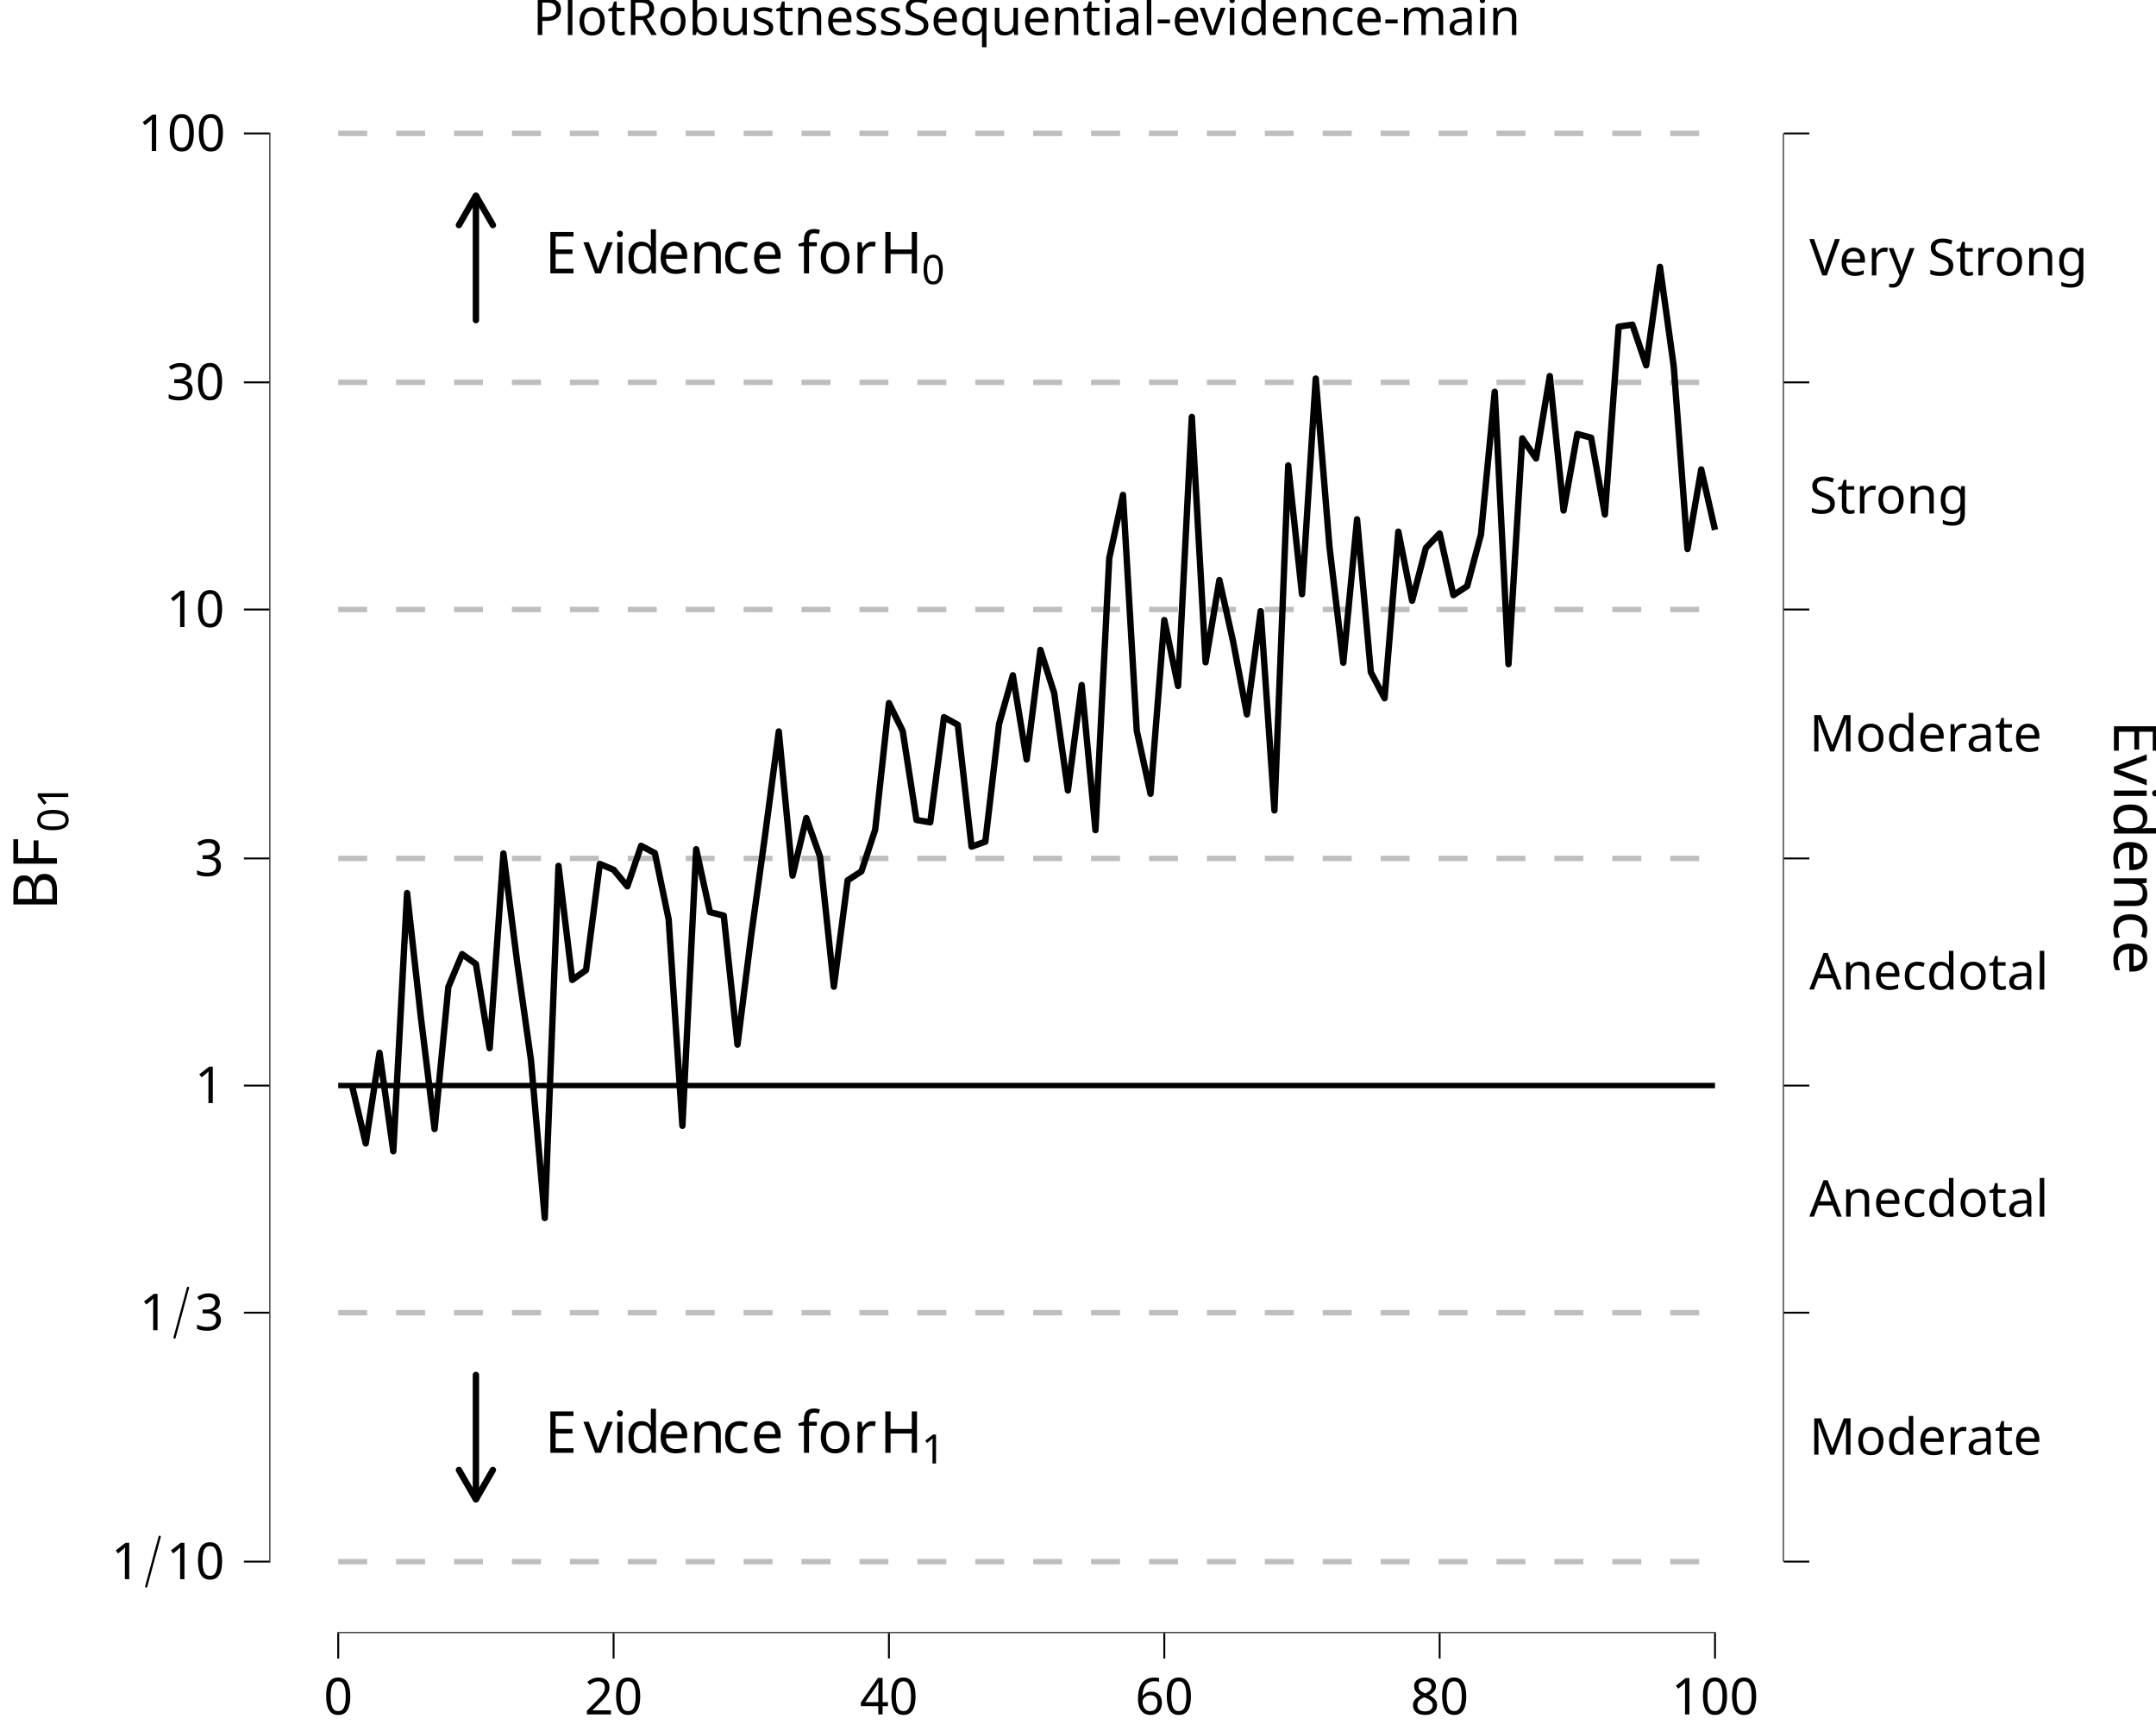
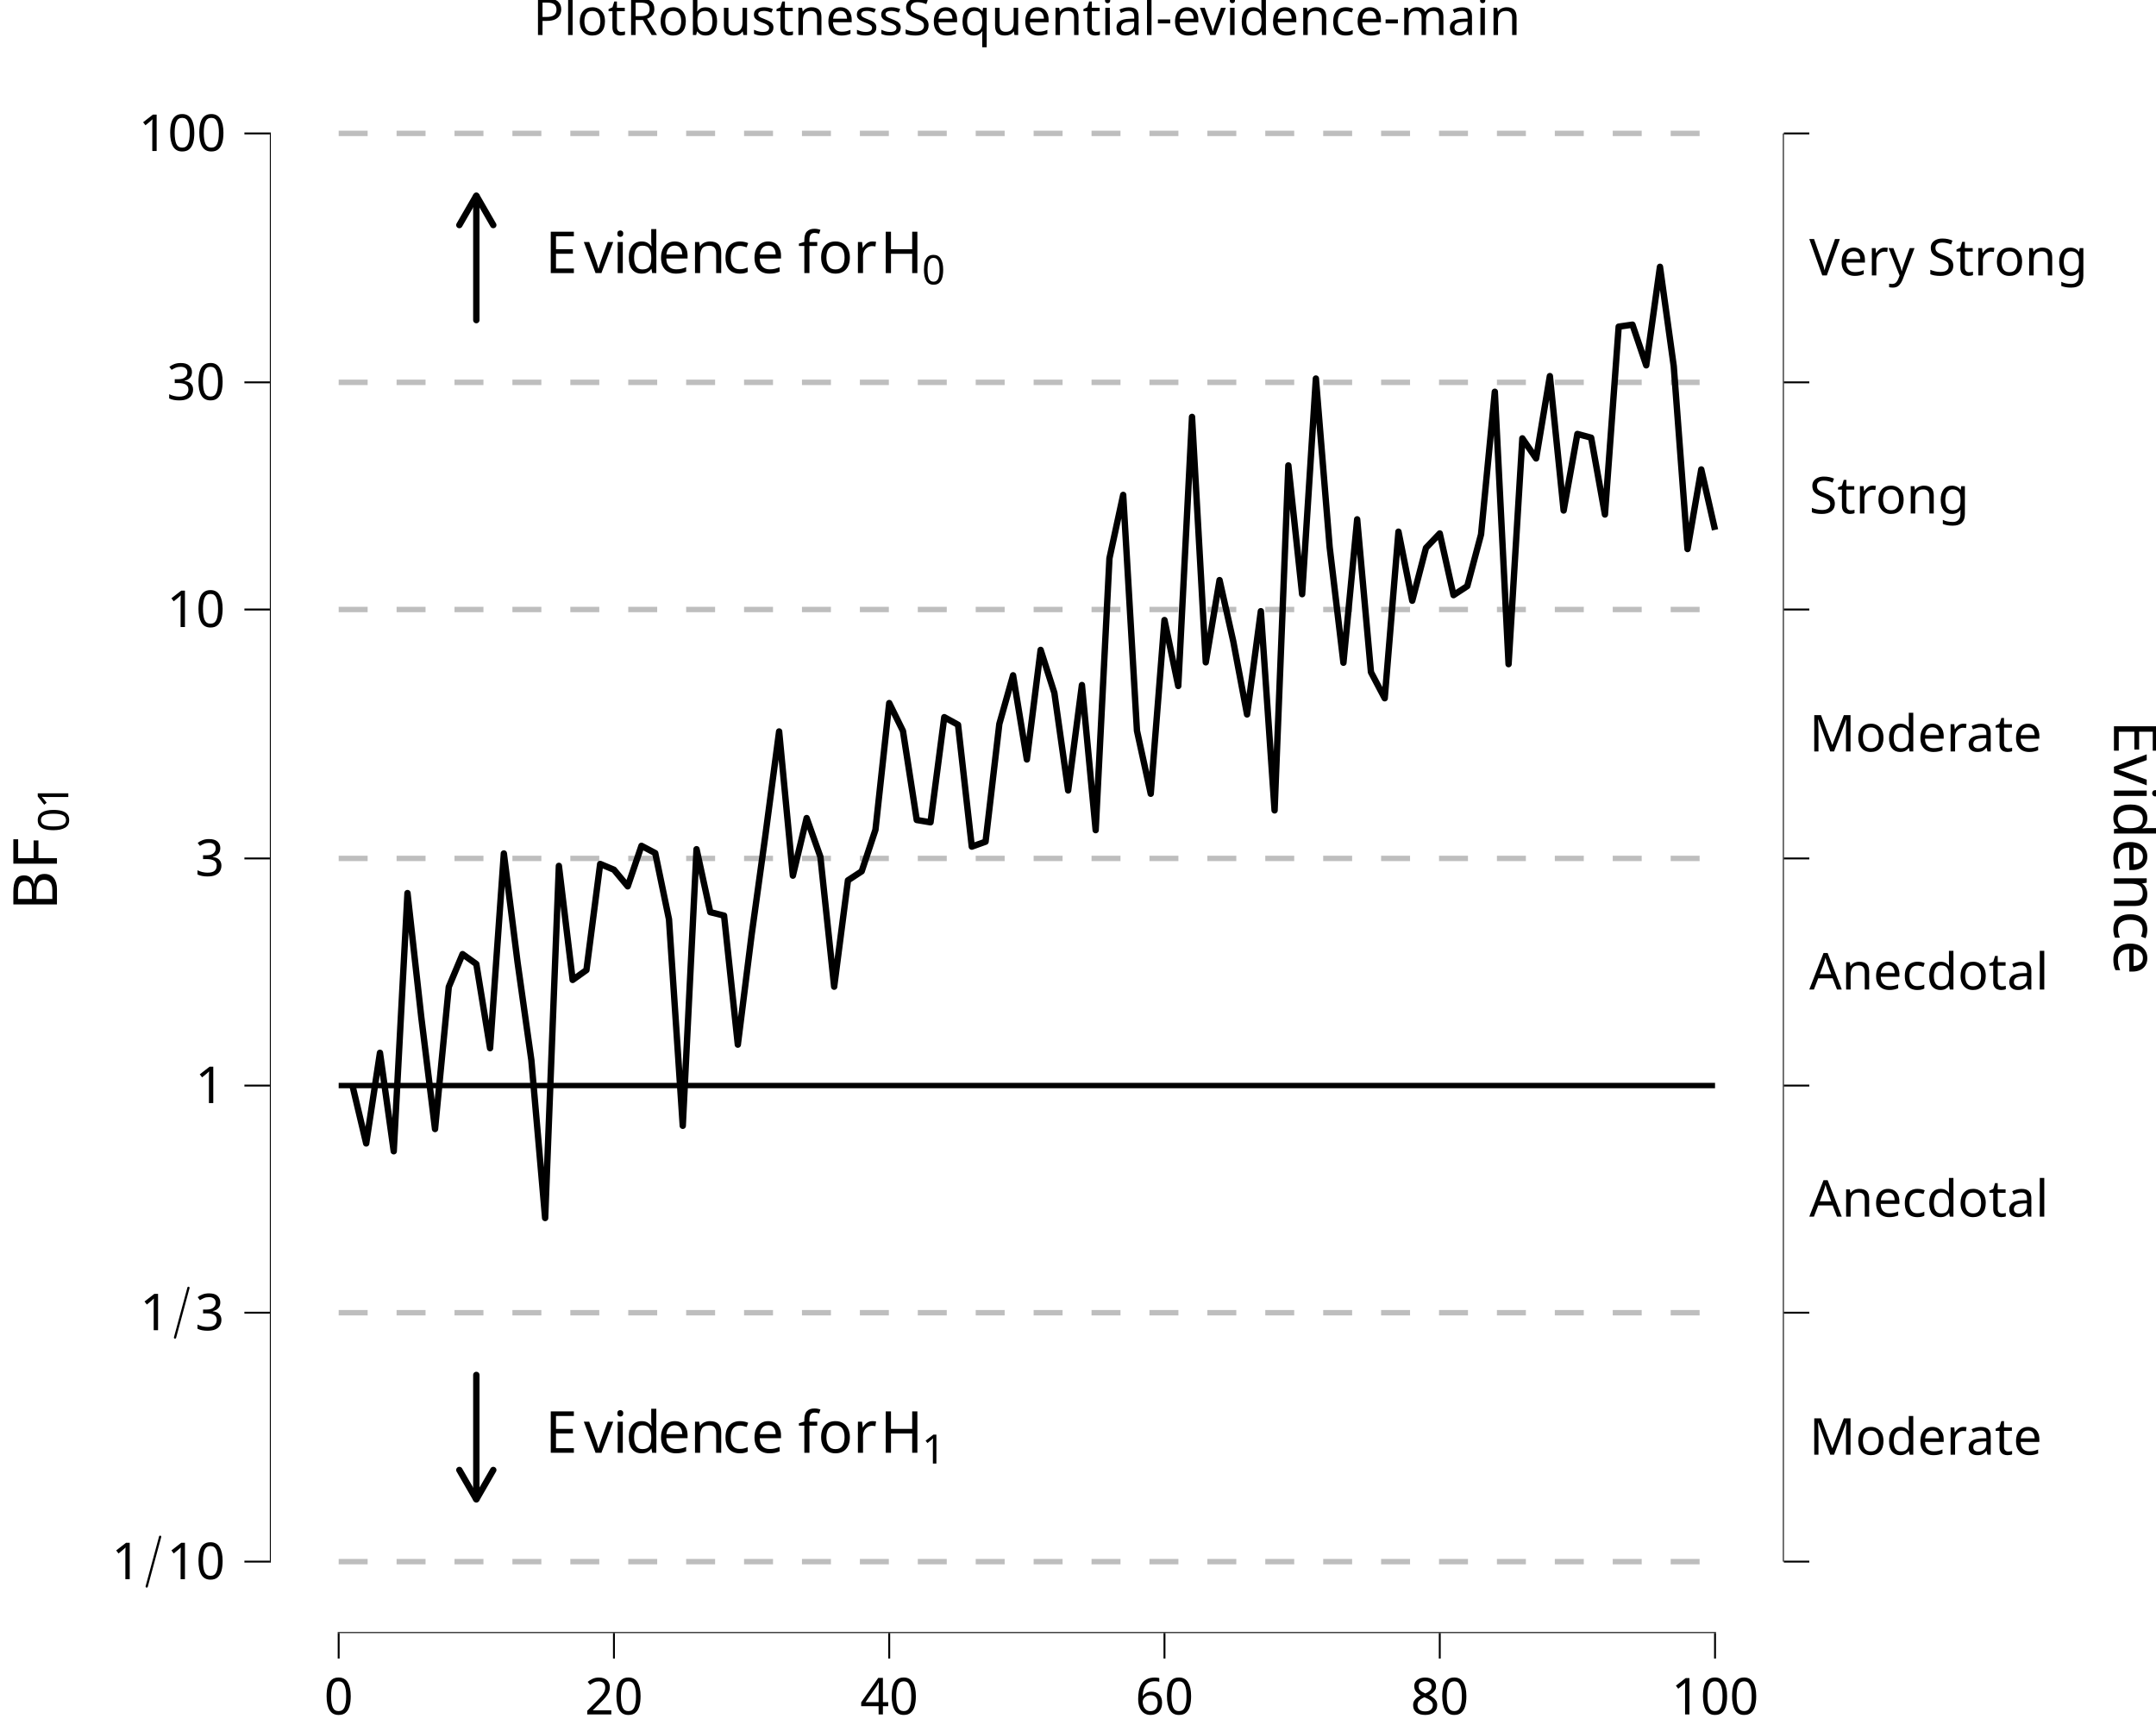
<svg xmlns="http://www.w3.org/2000/svg" class="svglite" data-engine-version="2.0" width="720.00pt" height="576.00pt" viewBox="0 0 720.00 576.00">
  <defs>
    <style type="text/css">
    .svglite line, .svglite polyline, .svglite polygon, .svglite path, .svglite rect, .svglite circle {
      fill: none;
      stroke: #000000;
      stroke-linecap: round;
      stroke-linejoin: round;
      stroke-miterlimit: 10.00;
    }
  </style>
  </defs>
  <rect width="100%" height="100%" style="stroke: none; fill: #FFFFFF;" />
  <defs>
    <clipPath id="cpMC4wMHw3MjAuMDB8MC4wMHw1NzYuMDA=">
      <rect x="0.00" y="0.00" width="720.00" height="576.00" />
    </clipPath>
  </defs>
  <g clip-path="url(#cpMC4wMHw3MjAuMDB8MC4wMHw1NzYuMDA=)">
-     <rect x="-0" y="0.00" width="720.00" height="576.00" style="stroke-width: 10.67; stroke: none;" />
+     <rect x="0.00" y="0.00" width="720.00" height="576.00" style="stroke-width: 10.67; stroke: none;" />
  </g>
  <defs>
-     <clipPath id="cpODkuOTZ8NTk1LjcyfDIwLjcxfDU0NS4yOQ==">
-       <rect x="89.96" y="20.71" width="505.76" height="524.59" />
+     <clipPath id="cpOTAuMTJ8NTk1LjcyfDIwLjcxfDU0NS4yOQ==">
+       <rect x="90.12" y="20.71" width="505.60" height="524.59" />
    </clipPath>
  </defs>
-   <g clip-path="url(#cpODkuOTZ8NTk1LjcyfDIwLjcxfDU0NS4yOQ==)">
-     <rect x="89.96" y="20.71" width="505.76" height="524.59" style="stroke-width: 10.67; stroke: none;" />
-     <line x1="112.95" y1="521.45" x2="572.73" y2="521.45" style="stroke-width: 1.81; stroke: #BEBEBE; stroke-dasharray: 9.67,9.67; stroke-linecap: butt;" />
-     <line x1="112.95" y1="438.33" x2="572.73" y2="438.33" style="stroke-width: 1.81; stroke: #BEBEBE; stroke-dasharray: 9.67,9.67; stroke-linecap: butt;" />
-     <line x1="112.95" y1="362.48" x2="572.73" y2="362.48" style="stroke-width: 1.81; stroke-linecap: butt;" />
-     <line x1="112.95" y1="286.64" x2="572.73" y2="286.64" style="stroke-width: 1.81; stroke: #BEBEBE; stroke-dasharray: 9.67,9.67; stroke-linecap: butt;" />
-     <line x1="112.95" y1="203.52" x2="572.73" y2="203.52" style="stroke-width: 1.81; stroke: #BEBEBE; stroke-dasharray: 9.67,9.67; stroke-linecap: butt;" />
-     <line x1="112.95" y1="127.67" x2="572.73" y2="127.67" style="stroke-width: 1.81; stroke: #BEBEBE; stroke-dasharray: 9.67,9.67; stroke-linecap: butt;" />
-     <line x1="112.95" y1="44.55" x2="572.73" y2="44.55" style="stroke-width: 1.81; stroke: #BEBEBE; stroke-dasharray: 9.67,9.67; stroke-linecap: butt;" />
-     <polyline points="117.55,362.48 122.14,381.81 126.74,351.54 131.34,384.42 135.94,298.21 140.54,339.60 145.13,377.00 149.73,329.55 154.33,318.59 158.93,321.90 163.52,350.01 168.12,284.98 172.72,321.41 177.32,354.01 181.92,406.71 186.51,289.13 191.11,327.21 195.71,323.92 200.31,288.48 204.91,290.41 209.50,295.96 214.10,282.43 218.70,284.86 223.30,306.98 227.89,375.92 232.49,283.56 237.09,304.59 241.69,305.73 246.29,348.82 250.88,312.25 255.48,279.02 260.08,244.24 264.68,292.39 269.27,273.16 273.87,286.10 278.47,329.47 283.07,293.96 287.67,290.95 292.26,277.08 296.86,234.76 301.46,244.09 306.06,273.81 310.66,274.58 315.25,239.47 319.85,242.01 324.45,282.70 329.05,281.05 333.64,241.74 338.24,225.49 342.84,253.60 347.44,217.01 352.04,231.38 356.63,263.94 361.23,228.74 365.83,277.20 370.43,186.45 375.02,165.25 379.62,243.99 384.22,265.05 388.82,207.04 393.42,229.07 398.01,139.21 402.61,221.16 407.21,193.70 411.81,214.24 416.41,238.56 421.00,204.08 425.60,270.60 430.20,155.41 434.80,198.41 439.39,126.40 443.99,182.68 448.59,221.30 453.19,173.41 457.79,224.43 462.38,233.16 466.98,177.53 471.58,200.59 476.18,182.95 480.77,178.12 485.37,198.73 489.97,195.71 494.57,178.45 499.17,130.81 503.76,221.77 508.36,146.37 512.96,153.08 517.56,125.58 522.16,170.47 526.75,144.90 531.35,146.15 535.95,171.80 540.55,109.07 545.14,108.41 549.74,121.99 554.34,89.09 558.94,122.28 563.54,183.33 568.13,156.75 572.73,176.93 " style="stroke-width: 2.13; stroke-linecap: butt;" />
-     <line x1="158.93" y1="459.11" x2="158.93" y2="500.67" style="stroke-width: 2.13; stroke-linejoin: bevel;" />
-     <polyline points="153.26,490.85 158.93,500.67 164.60,490.85 " style="stroke-width: 2.13; stroke-linejoin: bevel;" />
-     <line x1="158.93" y1="106.89" x2="158.93" y2="65.33" style="stroke-width: 2.13; stroke-linejoin: bevel;" />
-     <polyline points="164.60,75.15 158.93,65.33 153.26,75.15 " style="stroke-width: 2.13; stroke-linejoin: bevel;" />
-     <text x="181.92" y="485.11" style="font-size: 19.35px; font-family: sans;" textLength="12.91px" lengthAdjust="spacingAndGlyphs">E</text>
-     <text x="194.83" y="485.11" style="font-size: 19.35px; font-family: sans;" textLength="9.68px" lengthAdjust="spacingAndGlyphs">v</text>
-     <text x="204.51" y="485.11" style="font-size: 19.35px; font-family: sans;" textLength="4.30px" lengthAdjust="spacingAndGlyphs">i</text>
-     <text x="208.80" y="485.11" style="font-size: 19.35px; font-family: sans;" textLength="10.76px" lengthAdjust="spacingAndGlyphs">d</text>
-     <text x="219.56" y="485.11" style="font-size: 19.35px; font-family: sans;" textLength="10.76px" lengthAdjust="spacingAndGlyphs">e</text>
-     <text x="230.32" y="485.11" style="font-size: 19.35px; font-family: sans;" textLength="10.76px" lengthAdjust="spacingAndGlyphs">n</text>
-     <text x="241.09" y="485.11" style="font-size: 19.35px; font-family: sans;" textLength="9.68px" lengthAdjust="spacingAndGlyphs">c</text>
-     <text x="250.77" y="485.11" style="font-size: 19.35px; font-family: sans;" textLength="10.76px" lengthAdjust="spacingAndGlyphs">e</text>
-     <text x="261.53" y="485.11" style="font-size: 19.35px; font-family: sans;" textLength="4.84px" lengthAdjust="spacingAndGlyphs"> </text>
-     <text x="266.37" y="485.11" style="font-size: 19.35px; font-family: sans;" textLength="22.58px" lengthAdjust="spacingAndGlyphs">for</text>
-     <text x="288.95" y="485.11" style="font-size: 19.35px; font-family: sans;" textLength="4.84px" lengthAdjust="spacingAndGlyphs"> </text>
-     <text x="293.79" y="485.11" style="font-size: 19.35px; font-family: sans;" textLength="13.98px" lengthAdjust="spacingAndGlyphs">H</text>
-     <text x="307.77" y="488.69" style="font-size: 13.54px; font-family: sans;" textLength="7.53px" lengthAdjust="spacingAndGlyphs">1</text>
-     <text x="181.92" y="91.27" style="font-size: 19.35px; font-family: sans;" textLength="12.91px" lengthAdjust="spacingAndGlyphs">E</text>
-     <text x="194.83" y="91.27" style="font-size: 19.35px; font-family: sans;" textLength="9.68px" lengthAdjust="spacingAndGlyphs">v</text>
-     <text x="204.51" y="91.27" style="font-size: 19.35px; font-family: sans;" textLength="4.30px" lengthAdjust="spacingAndGlyphs">i</text>
-     <text x="208.80" y="91.27" style="font-size: 19.35px; font-family: sans;" textLength="10.76px" lengthAdjust="spacingAndGlyphs">d</text>
-     <text x="219.56" y="91.27" style="font-size: 19.35px; font-family: sans;" textLength="10.76px" lengthAdjust="spacingAndGlyphs">e</text>
-     <text x="230.32" y="91.27" style="font-size: 19.35px; font-family: sans;" textLength="10.76px" lengthAdjust="spacingAndGlyphs">n</text>
-     <text x="241.09" y="91.27" style="font-size: 19.35px; font-family: sans;" textLength="9.68px" lengthAdjust="spacingAndGlyphs">c</text>
-     <text x="250.77" y="91.27" style="font-size: 19.35px; font-family: sans;" textLength="10.76px" lengthAdjust="spacingAndGlyphs">e</text>
-     <text x="261.53" y="91.27" style="font-size: 19.35px; font-family: sans;" textLength="4.84px" lengthAdjust="spacingAndGlyphs"> </text>
-     <text x="266.37" y="91.27" style="font-size: 19.35px; font-family: sans;" textLength="22.58px" lengthAdjust="spacingAndGlyphs">for</text>
-     <text x="288.95" y="91.27" style="font-size: 19.35px; font-family: sans;" textLength="4.84px" lengthAdjust="spacingAndGlyphs"> </text>
-     <text x="293.79" y="91.27" style="font-size: 19.35px; font-family: sans;" textLength="13.98px" lengthAdjust="spacingAndGlyphs">H</text>
-     <text x="307.77" y="94.85" style="font-size: 13.54px; font-family: sans;" textLength="7.53px" lengthAdjust="spacingAndGlyphs">0</text>
-     <line x1="112.63" y1="545.29" x2="573.05" y2="545.29" style="stroke-width: 0.64; stroke-linecap: butt;" />
-     <line x1="89.96" y1="521.77" x2="89.96" y2="44.23" style="stroke-width: 0.64; stroke-linecap: butt;" />
+   <g clip-path="url(#cpOTAuMTJ8NTk1LjcyfDIwLjcxfDU0NS4yOQ==)">
+     <rect x="90.12" y="20.71" width="505.60" height="524.59" style="stroke-width: 10.67; stroke: none;" />
+     <line x1="113.10" y1="521.45" x2="572.74" y2="521.45" style="stroke-width: 1.81; stroke: #BEBEBE; stroke-dasharray: 9.67,9.67; stroke-linecap: butt;" />
+     <line x1="113.10" y1="438.33" x2="572.74" y2="438.33" style="stroke-width: 1.81; stroke: #BEBEBE; stroke-dasharray: 9.67,9.67; stroke-linecap: butt;" />
+     <line x1="113.10" y1="362.48" x2="572.74" y2="362.48" style="stroke-width: 1.81; stroke-linecap: butt;" />
+     <line x1="113.10" y1="286.64" x2="572.74" y2="286.64" style="stroke-width: 1.81; stroke: #BEBEBE; stroke-dasharray: 9.67,9.67; stroke-linecap: butt;" />
+     <line x1="113.10" y1="203.52" x2="572.74" y2="203.52" style="stroke-width: 1.81; stroke: #BEBEBE; stroke-dasharray: 9.67,9.67; stroke-linecap: butt;" />
+     <line x1="113.10" y1="127.67" x2="572.74" y2="127.67" style="stroke-width: 1.81; stroke: #BEBEBE; stroke-dasharray: 9.67,9.67; stroke-linecap: butt;" />
+     <line x1="113.10" y1="44.55" x2="572.74" y2="44.55" style="stroke-width: 1.81; stroke: #BEBEBE; stroke-dasharray: 9.67,9.67; stroke-linecap: butt;" />
+     <polyline points="117.70,362.48 122.29,381.81 126.89,351.54 131.49,384.42 136.08,298.21 140.68,339.60 145.28,377.00 149.87,329.55 154.47,318.59 159.07,321.90 163.66,350.01 168.26,284.98 172.85,321.41 177.45,354.01 182.05,406.71 186.64,289.13 191.24,327.21 195.84,323.92 200.43,288.48 205.03,290.41 209.63,295.96 214.22,282.43 218.82,284.86 223.41,306.98 228.01,375.92 232.61,283.56 237.20,304.59 241.80,305.73 246.40,348.82 250.99,312.25 255.59,279.02 260.19,244.24 264.78,292.39 269.38,273.16 273.97,286.10 278.57,329.47 283.17,293.96 287.76,290.95 292.36,277.08 296.96,234.76 301.55,244.09 306.15,273.81 310.75,274.58 315.34,239.47 319.94,242.01 324.53,282.70 329.13,281.05 333.73,241.74 338.32,225.49 342.92,253.60 347.52,217.01 352.11,231.38 356.71,263.94 361.31,228.74 365.90,277.20 370.50,186.45 375.09,165.25 379.69,243.99 384.29,265.05 388.88,207.04 393.48,229.07 398.08,139.21 402.67,221.16 407.27,193.70 411.87,214.24 416.46,238.56 421.06,204.08 425.65,270.60 430.25,155.41 434.85,198.41 439.44,126.40 444.04,182.68 448.64,221.30 453.23,173.41 457.83,224.43 462.43,233.16 467.02,177.53 471.62,200.59 476.21,182.95 480.81,178.12 485.41,198.73 490.00,195.71 494.60,178.45 499.20,130.81 503.79,221.77 508.39,146.37 512.99,153.08 517.58,125.58 522.18,170.47 526.77,144.90 531.37,146.15 535.97,171.80 540.56,109.07 545.16,108.41 549.76,121.99 554.35,89.09 558.95,122.28 563.55,183.33 568.14,156.75 572.74,176.93 " style="stroke-width: 2.13; stroke-linecap: butt;" />
+     <line x1="159.07" y1="459.11" x2="159.07" y2="500.67" style="stroke-width: 2.13; stroke-linejoin: bevel;" />
+     <polyline points="153.40,490.85 159.07,500.67 164.73,490.85 " style="stroke-width: 2.13; stroke-linejoin: bevel;" />
+     <line x1="159.07" y1="106.89" x2="159.07" y2="65.33" style="stroke-width: 2.13; stroke-linejoin: bevel;" />
+     <polyline points="164.73,75.15 159.07,65.33 153.40,75.15 " style="stroke-width: 2.13; stroke-linejoin: bevel;" />
+     <text x="182.05" y="485.10" style="font-size: 19.35px; font-family: sans;" textLength="12.91px" lengthAdjust="spacingAndGlyphs">E</text>
+     <text x="194.96" y="485.10" style="font-size: 19.35px; font-family: sans;" textLength="9.68px" lengthAdjust="spacingAndGlyphs">v</text>
+     <text x="204.64" y="485.10" style="font-size: 19.35px; font-family: sans;" textLength="4.30px" lengthAdjust="spacingAndGlyphs">i</text>
+     <text x="208.93" y="485.10" style="font-size: 19.35px; font-family: sans;" textLength="10.76px" lengthAdjust="spacingAndGlyphs">d</text>
+     <text x="219.69" y="485.10" style="font-size: 19.35px; font-family: sans;" textLength="10.76px" lengthAdjust="spacingAndGlyphs">e</text>
+     <text x="230.46" y="485.10" style="font-size: 19.35px; font-family: sans;" textLength="10.76px" lengthAdjust="spacingAndGlyphs">n</text>
+     <text x="241.22" y="485.10" style="font-size: 19.35px; font-family: sans;" textLength="9.68px" lengthAdjust="spacingAndGlyphs">c</text>
+     <text x="250.90" y="485.10" style="font-size: 19.35px; font-family: sans;" textLength="10.76px" lengthAdjust="spacingAndGlyphs">e</text>
+     <text x="261.66" y="485.10" style="font-size: 19.35px; font-family: sans;" textLength="4.84px" lengthAdjust="spacingAndGlyphs"> </text>
+     <text x="266.50" y="485.10" style="font-size: 19.35px; font-family: sans;" textLength="22.58px" lengthAdjust="spacingAndGlyphs">for</text>
+     <text x="289.08" y="485.10" style="font-size: 19.35px; font-family: sans;" textLength="4.84px" lengthAdjust="spacingAndGlyphs"> </text>
+     <text x="293.92" y="485.10" style="font-size: 19.35px; font-family: sans;" textLength="13.98px" lengthAdjust="spacingAndGlyphs">H</text>
+     <text x="307.90" y="488.70" style="font-size: 13.54px; font-family: sans;" textLength="7.53px" lengthAdjust="spacingAndGlyphs">1</text>
+     <text x="182.05" y="91.19" style="font-size: 19.35px; font-family: sans;" textLength="12.91px" lengthAdjust="spacingAndGlyphs">E</text>
+     <text x="194.96" y="91.19" style="font-size: 19.35px; font-family: sans;" textLength="9.68px" lengthAdjust="spacingAndGlyphs">v</text>
+     <text x="204.64" y="91.19" style="font-size: 19.35px; font-family: sans;" textLength="4.30px" lengthAdjust="spacingAndGlyphs">i</text>
+     <text x="208.93" y="91.19" style="font-size: 19.35px; font-family: sans;" textLength="10.76px" lengthAdjust="spacingAndGlyphs">d</text>
+     <text x="219.69" y="91.19" style="font-size: 19.35px; font-family: sans;" textLength="10.76px" lengthAdjust="spacingAndGlyphs">e</text>
+     <text x="230.46" y="91.19" style="font-size: 19.35px; font-family: sans;" textLength="10.76px" lengthAdjust="spacingAndGlyphs">n</text>
+     <text x="241.22" y="91.19" style="font-size: 19.35px; font-family: sans;" textLength="9.68px" lengthAdjust="spacingAndGlyphs">c</text>
+     <text x="250.90" y="91.19" style="font-size: 19.35px; font-family: sans;" textLength="10.76px" lengthAdjust="spacingAndGlyphs">e</text>
+     <text x="261.66" y="91.19" style="font-size: 19.35px; font-family: sans;" textLength="4.84px" lengthAdjust="spacingAndGlyphs"> </text>
+     <text x="266.50" y="91.19" style="font-size: 19.35px; font-family: sans;" textLength="22.58px" lengthAdjust="spacingAndGlyphs">for</text>
+     <text x="289.08" y="91.19" style="font-size: 19.35px; font-family: sans;" textLength="4.84px" lengthAdjust="spacingAndGlyphs"> </text>
+     <text x="293.92" y="91.19" style="font-size: 19.35px; font-family: sans;" textLength="13.98px" lengthAdjust="spacingAndGlyphs">H</text>
+     <text x="307.90" y="94.93" style="font-size: 13.54px; font-family: sans;" textLength="7.53px" lengthAdjust="spacingAndGlyphs">0</text>
+     <line x1="112.78" y1="545.29" x2="573.06" y2="545.29" style="stroke-width: 0.64; stroke-linecap: butt;" />
+     <line x1="90.12" y1="521.77" x2="90.12" y2="44.23" style="stroke-width: 0.64; stroke-linecap: butt;" />
    <line x1="595.72" y1="521.45" x2="595.72" y2="44.55" style="stroke-width: 0.64; stroke-linecap: butt;" />
-     <rect x="89.96" y="20.71" width="505.76" height="524.59" style="stroke-width: 0.00; stroke: none;" />
+     <rect x="90.12" y="20.71" width="505.60" height="524.59" style="stroke-width: 0.00; stroke: none;" />
  </g>
  <g clip-path="url(#cpMC4wMHw3MjAuMDB8MC4wMHw1NzYuMDA=)">
-     <polyline points="89.96,545.29 89.96,20.71 " style="stroke-width: 0.00; stroke: none; stroke-linecap: butt;" />
-     <text x="37.13" y="527.30" style="font-size: 17.00px; font-family: sans;" textLength="9.46px" lengthAdjust="spacingAndGlyphs">1</text>
-     <polyline points="48.83,529.75 53.32,513.14 " style="stroke-width: 0.75;" />
-     <text x="55.57" y="527.30" style="font-size: 17.00px; font-family: sans;" textLength="18.91px" lengthAdjust="spacingAndGlyphs">10</text>
-     <text x="46.58" y="444.18" style="font-size: 17.00px; font-family: sans;" textLength="9.46px" lengthAdjust="spacingAndGlyphs">1</text>
-     <polyline points="58.29,446.63 62.78,430.02 " style="stroke-width: 0.75;" />
-     <text x="65.03" y="444.18" style="font-size: 17.00px; font-family: sans;" textLength="9.46px" lengthAdjust="spacingAndGlyphs">3</text>
-     <text x="65.03" y="368.33" style="font-size: 17.00px; font-family: sans;" textLength="9.46px" lengthAdjust="spacingAndGlyphs">1</text>
-     <text x="65.03" y="292.49" style="font-size: 17.00px; font-family: sans;" textLength="9.46px" lengthAdjust="spacingAndGlyphs">3</text>
-     <text x="55.57" y="209.37" style="font-size: 17.00px; font-family: sans;" textLength="18.91px" lengthAdjust="spacingAndGlyphs">10</text>
-     <text x="55.57" y="133.53" style="font-size: 17.00px; font-family: sans;" textLength="18.91px" lengthAdjust="spacingAndGlyphs">30</text>
-     <text x="46.12" y="50.41" style="font-size: 17.00px; font-family: sans;" textLength="28.37px" lengthAdjust="spacingAndGlyphs">100</text>
-     <polyline points="81.46,521.45 89.96,521.45 " style="stroke-width: 0.64; stroke-linecap: butt;" />
-     <polyline points="81.46,438.33 89.96,438.33 " style="stroke-width: 0.64; stroke-linecap: butt;" />
-     <polyline points="81.46,362.48 89.96,362.48 " style="stroke-width: 0.64; stroke-linecap: butt;" />
-     <polyline points="81.46,286.64 89.96,286.64 " style="stroke-width: 0.64; stroke-linecap: butt;" />
-     <polyline points="81.46,203.52 89.96,203.52 " style="stroke-width: 0.64; stroke-linecap: butt;" />
-     <polyline points="81.46,127.67 89.96,127.67 " style="stroke-width: 0.64; stroke-linecap: butt;" />
-     <polyline points="81.46,44.55 89.96,44.55 " style="stroke-width: 0.64; stroke-linecap: butt;" />
+     <polyline points="90.12,545.29 90.12,20.71 " style="stroke-width: 0.00; stroke: none; stroke-linecap: butt;" />
+     <text x="37.29" y="527.30" style="font-size: 17.00px; font-family: sans;" textLength="9.46px" lengthAdjust="spacingAndGlyphs">1</text>
+     <polyline points="48.99,529.75 53.48,513.14 " style="stroke-width: 0.75;" />
+     <text x="55.73" y="527.30" style="font-size: 17.00px; font-family: sans;" textLength="18.91px" lengthAdjust="spacingAndGlyphs">10</text>
+     <text x="46.75" y="444.18" style="font-size: 17.00px; font-family: sans;" textLength="9.46px" lengthAdjust="spacingAndGlyphs">1</text>
+     <polyline points="58.45,446.63 62.94,430.02 " style="stroke-width: 0.75;" />
+     <text x="65.19" y="444.18" style="font-size: 17.00px; font-family: sans;" textLength="9.46px" lengthAdjust="spacingAndGlyphs">3</text>
+     <text x="65.19" y="368.33" style="font-size: 17.00px; font-family: sans;" textLength="9.46px" lengthAdjust="spacingAndGlyphs">1</text>
+     <text x="65.19" y="292.49" style="font-size: 17.00px; font-family: sans;" textLength="9.46px" lengthAdjust="spacingAndGlyphs">3</text>
+     <text x="55.73" y="209.37" style="font-size: 17.00px; font-family: sans;" textLength="18.91px" lengthAdjust="spacingAndGlyphs">10</text>
+     <text x="55.73" y="133.53" style="font-size: 17.00px; font-family: sans;" textLength="18.91px" lengthAdjust="spacingAndGlyphs">30</text>
+     <text x="46.28" y="50.41" style="font-size: 17.00px; font-family: sans;" textLength="28.37px" lengthAdjust="spacingAndGlyphs">100</text>
+     <polyline points="81.62,521.45 90.12,521.45 " style="stroke-width: 0.64; stroke-linecap: butt;" />
+     <polyline points="81.62,438.33 90.12,438.33 " style="stroke-width: 0.64; stroke-linecap: butt;" />
+     <polyline points="81.62,362.48 90.12,362.48 " style="stroke-width: 0.64; stroke-linecap: butt;" />
+     <polyline points="81.62,286.64 90.12,286.64 " style="stroke-width: 0.64; stroke-linecap: butt;" />
+     <polyline points="81.62,203.52 90.12,203.52 " style="stroke-width: 0.64; stroke-linecap: butt;" />
+     <polyline points="81.62,127.67 90.12,127.67 " style="stroke-width: 0.64; stroke-linecap: butt;" />
+     <polyline points="81.62,44.55 90.12,44.55 " style="stroke-width: 0.64; stroke-linecap: butt;" />
    <polyline points="595.72,545.29 595.72,20.71 " style="stroke-width: 0.00; stroke: none; stroke-linecap: butt;" />
    <polyline points="604.22,521.45 595.72,521.45 " style="stroke-width: 0.64; stroke-linecap: butt;" />
    <polyline points="604.22,479.89 595.72,479.89 " style="stroke-width: 0.64; stroke: none; stroke-linecap: butt;" />
    <polyline points="604.22,438.33 595.72,438.33 " style="stroke-width: 0.64; stroke-linecap: butt;" />
    <polyline points="604.22,400.41 595.72,400.41 " style="stroke-width: 0.64; stroke: none; stroke-linecap: butt;" />
    <polyline points="604.22,362.48 595.72,362.48 " style="stroke-width: 0.64; stroke-linecap: butt;" />
    <polyline points="604.22,324.56 595.72,324.56 " style="stroke-width: 0.64; stroke: none; stroke-linecap: butt;" />
    <polyline points="604.22,286.64 595.72,286.64 " style="stroke-width: 0.64; stroke-linecap: butt;" />
    <polyline points="604.22,245.08 595.72,245.08 " style="stroke-width: 0.64; stroke: none; stroke-linecap: butt;" />
    <polyline points="604.22,203.52 595.72,203.52 " style="stroke-width: 0.64; stroke-linecap: butt;" />
    <polyline points="604.22,165.60 595.72,165.60 " style="stroke-width: 0.64; stroke: none; stroke-linecap: butt;" />
    <polyline points="604.22,127.67 595.72,127.67 " style="stroke-width: 0.64; stroke-linecap: butt;" />
    <polyline points="604.22,86.11 595.72,86.11 " style="stroke-width: 0.64; stroke: none; stroke-linecap: butt;" />
    <polyline points="604.22,44.55 595.72,44.55 " style="stroke-width: 0.64; stroke-linecap: butt;" />
    <text x="604.22" y="485.74" style="font-size: 17.00px; font-family: sans;" textLength="71.83px" lengthAdjust="spacingAndGlyphs">Moderate</text>
    <text x="604.22" y="406.26" style="font-size: 17.00px; font-family: sans;" textLength="75.62px" lengthAdjust="spacingAndGlyphs">Anecdotal</text>
    <text x="604.22" y="330.41" style="font-size: 17.00px; font-family: sans;" textLength="75.62px" lengthAdjust="spacingAndGlyphs">Anecdotal</text>
    <text x="604.22" y="250.93" style="font-size: 17.00px; font-family: sans;" textLength="71.83px" lengthAdjust="spacingAndGlyphs">Moderate</text>
    <text x="604.22" y="171.45" style="font-size: 17.00px; font-family: sans;" textLength="50.09px" lengthAdjust="spacingAndGlyphs">Strong</text>
    <text x="604.22" y="91.96" style="font-size: 17.00px; font-family: sans;" textLength="89.78px" lengthAdjust="spacingAndGlyphs">Very Strong</text>
-     <polyline points="89.96,545.29 595.72,545.29 " style="stroke-width: 0.00; stroke: none; stroke-linecap: butt;" />
-     <polyline points="112.95,553.80 112.95,545.29 " style="stroke-width: 0.64; stroke-linecap: butt;" />
-     <polyline points="204.91,553.80 204.91,545.29 " style="stroke-width: 0.64; stroke-linecap: butt;" />
-     <polyline points="296.86,553.80 296.86,545.29 " style="stroke-width: 0.64; stroke-linecap: butt;" />
-     <polyline points="388.82,553.80 388.82,545.29 " style="stroke-width: 0.64; stroke-linecap: butt;" />
-     <polyline points="480.77,553.80 480.77,545.29 " style="stroke-width: 0.64; stroke-linecap: butt;" />
-     <polyline points="572.73,553.80 572.73,545.29 " style="stroke-width: 0.64; stroke-linecap: butt;" />
-     <text x="112.95" y="572.47" text-anchor="middle" style="font-size: 17.00px; font-family: sans;" textLength="9.46px" lengthAdjust="spacingAndGlyphs">0</text>
-     <text x="204.91" y="572.47" text-anchor="middle" style="font-size: 17.00px; font-family: sans;" textLength="18.91px" lengthAdjust="spacingAndGlyphs">20</text>
-     <text x="296.86" y="572.47" text-anchor="middle" style="font-size: 17.00px; font-family: sans;" textLength="18.91px" lengthAdjust="spacingAndGlyphs">40</text>
-     <text x="388.82" y="572.47" text-anchor="middle" style="font-size: 17.00px; font-family: sans;" textLength="18.91px" lengthAdjust="spacingAndGlyphs">60</text>
-     <text x="480.77" y="572.47" text-anchor="middle" style="font-size: 17.00px; font-family: sans;" textLength="18.91px" lengthAdjust="spacingAndGlyphs">80</text>
-     <text x="572.73" y="572.47" text-anchor="middle" style="font-size: 17.00px; font-family: sans;" textLength="28.37px" lengthAdjust="spacingAndGlyphs">100</text>
+     <polyline points="90.12,545.29 595.72,545.29 " style="stroke-width: 0.00; stroke: none; stroke-linecap: butt;" />
+     <polyline points="113.10,553.80 113.10,545.29 " style="stroke-width: 0.64; stroke-linecap: butt;" />
+     <polyline points="205.03,553.80 205.03,545.29 " style="stroke-width: 0.64; stroke-linecap: butt;" />
+     <polyline points="296.96,553.80 296.96,545.29 " style="stroke-width: 0.64; stroke-linecap: butt;" />
+     <polyline points="388.88,553.80 388.88,545.29 " style="stroke-width: 0.64; stroke-linecap: butt;" />
+     <polyline points="480.81,553.80 480.81,545.29 " style="stroke-width: 0.64; stroke-linecap: butt;" />
+     <polyline points="572.74,553.80 572.74,545.29 " style="stroke-width: 0.64; stroke-linecap: butt;" />
+     <text x="113.10" y="572.47" text-anchor="middle" style="font-size: 17.00px; font-family: sans;" textLength="9.46px" lengthAdjust="spacingAndGlyphs">0</text>
+     <text x="205.03" y="572.47" text-anchor="middle" style="font-size: 17.00px; font-family: sans;" textLength="18.91px" lengthAdjust="spacingAndGlyphs">20</text>
+     <text x="296.96" y="572.47" text-anchor="middle" style="font-size: 17.00px; font-family: sans;" textLength="18.91px" lengthAdjust="spacingAndGlyphs">40</text>
+     <text x="388.88" y="572.47" text-anchor="middle" style="font-size: 17.00px; font-family: sans;" textLength="18.91px" lengthAdjust="spacingAndGlyphs">60</text>
+     <text x="480.81" y="572.47" text-anchor="middle" style="font-size: 17.00px; font-family: sans;" textLength="18.91px" lengthAdjust="spacingAndGlyphs">80</text>
+     <text x="572.74" y="572.47" text-anchor="middle" style="font-size: 17.00px; font-family: sans;" textLength="28.37px" lengthAdjust="spacingAndGlyphs">100</text>
    <text transform="translate(19.02,303.98) rotate(-90)" style="font-size: 20.40px; font-family: sans;" textLength="13.61px" lengthAdjust="spacingAndGlyphs">B</text>
    <text transform="translate(19.02,290.37) rotate(-90)" style="font-size: 20.40px; font-family: sans;" textLength="12.46px" lengthAdjust="spacingAndGlyphs">F</text>
-     <text transform="translate(22.79,277.91) rotate(-90)" style="font-size: 14.28px; font-family: sans;" textLength="7.94px" lengthAdjust="spacingAndGlyphs">0</text>
-     <text transform="translate(22.79,269.97) rotate(-90)" style="font-size: 14.28px; font-family: sans;" textLength="7.94px" lengthAdjust="spacingAndGlyphs">1</text>
+     <text transform="translate(22.96,277.91) rotate(-90)" style="font-size: 14.28px; font-family: sans;" textLength="7.94px" lengthAdjust="spacingAndGlyphs">0</text>
+     <text transform="translate(22.81,269.97) rotate(-90)" style="font-size: 14.28px; font-family: sans;" textLength="7.94px" lengthAdjust="spacingAndGlyphs">1</text>
    <text transform="translate(705.96,283.00) rotate(90)" text-anchor="middle" style="font-size: 20.40px; font-family: sans;" textLength="83.94px" lengthAdjust="spacingAndGlyphs">Evidence</text>
-     <text x="342.84" y="11.70" text-anchor="middle" style="font-size: 17.00px; font-family: sans;" textLength="315.68px" lengthAdjust="spacingAndGlyphs">PlotRobustnessSequential-evidence-main</text>
+     <text x="342.92" y="11.70" text-anchor="middle" style="font-size: 17.00px; font-family: sans;" textLength="315.68px" lengthAdjust="spacingAndGlyphs">PlotRobustnessSequential-evidence-main</text>
  </g>
</svg>
